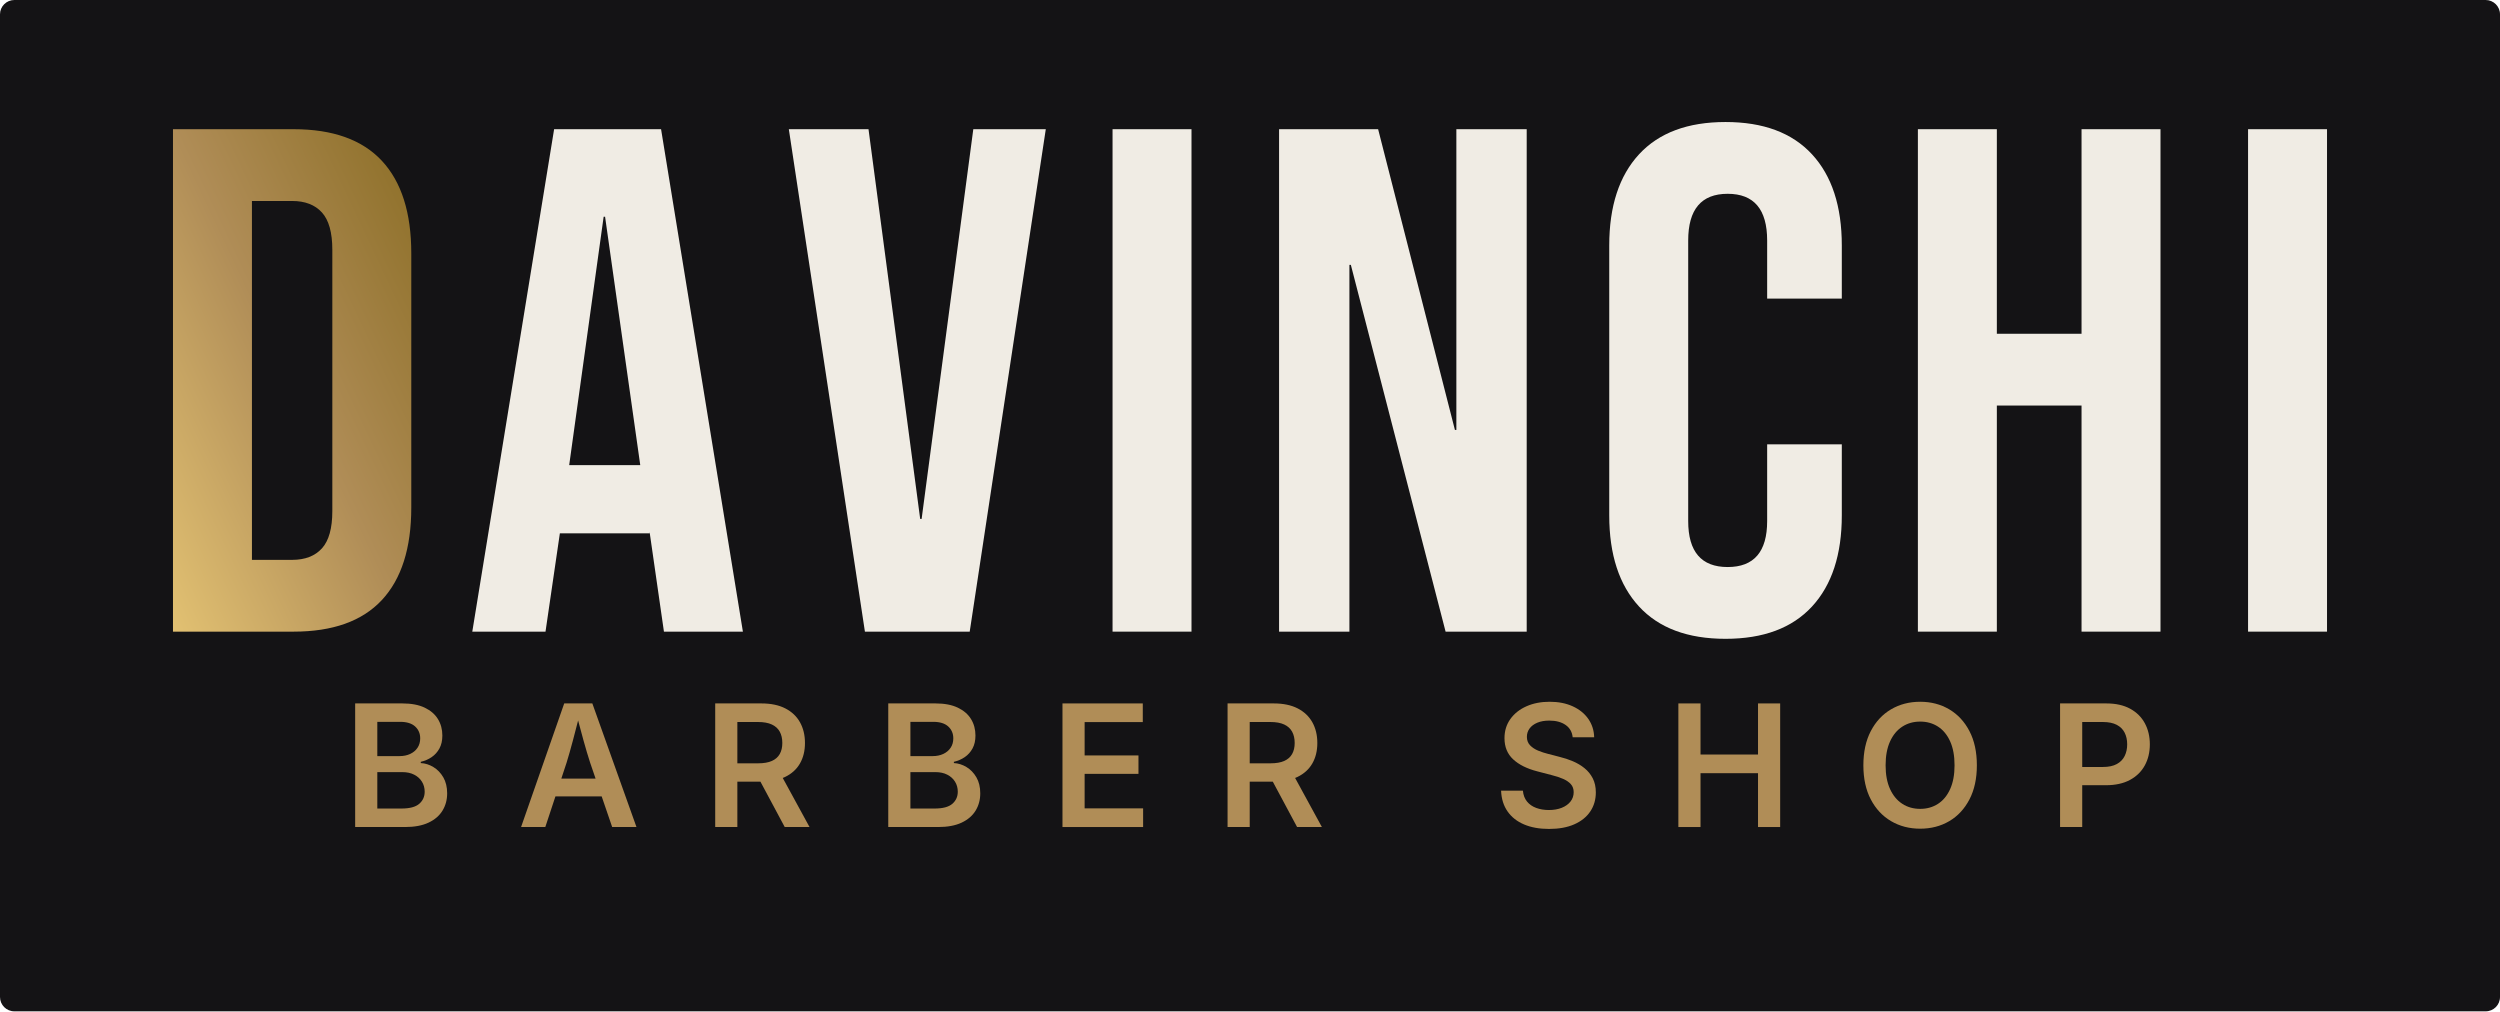
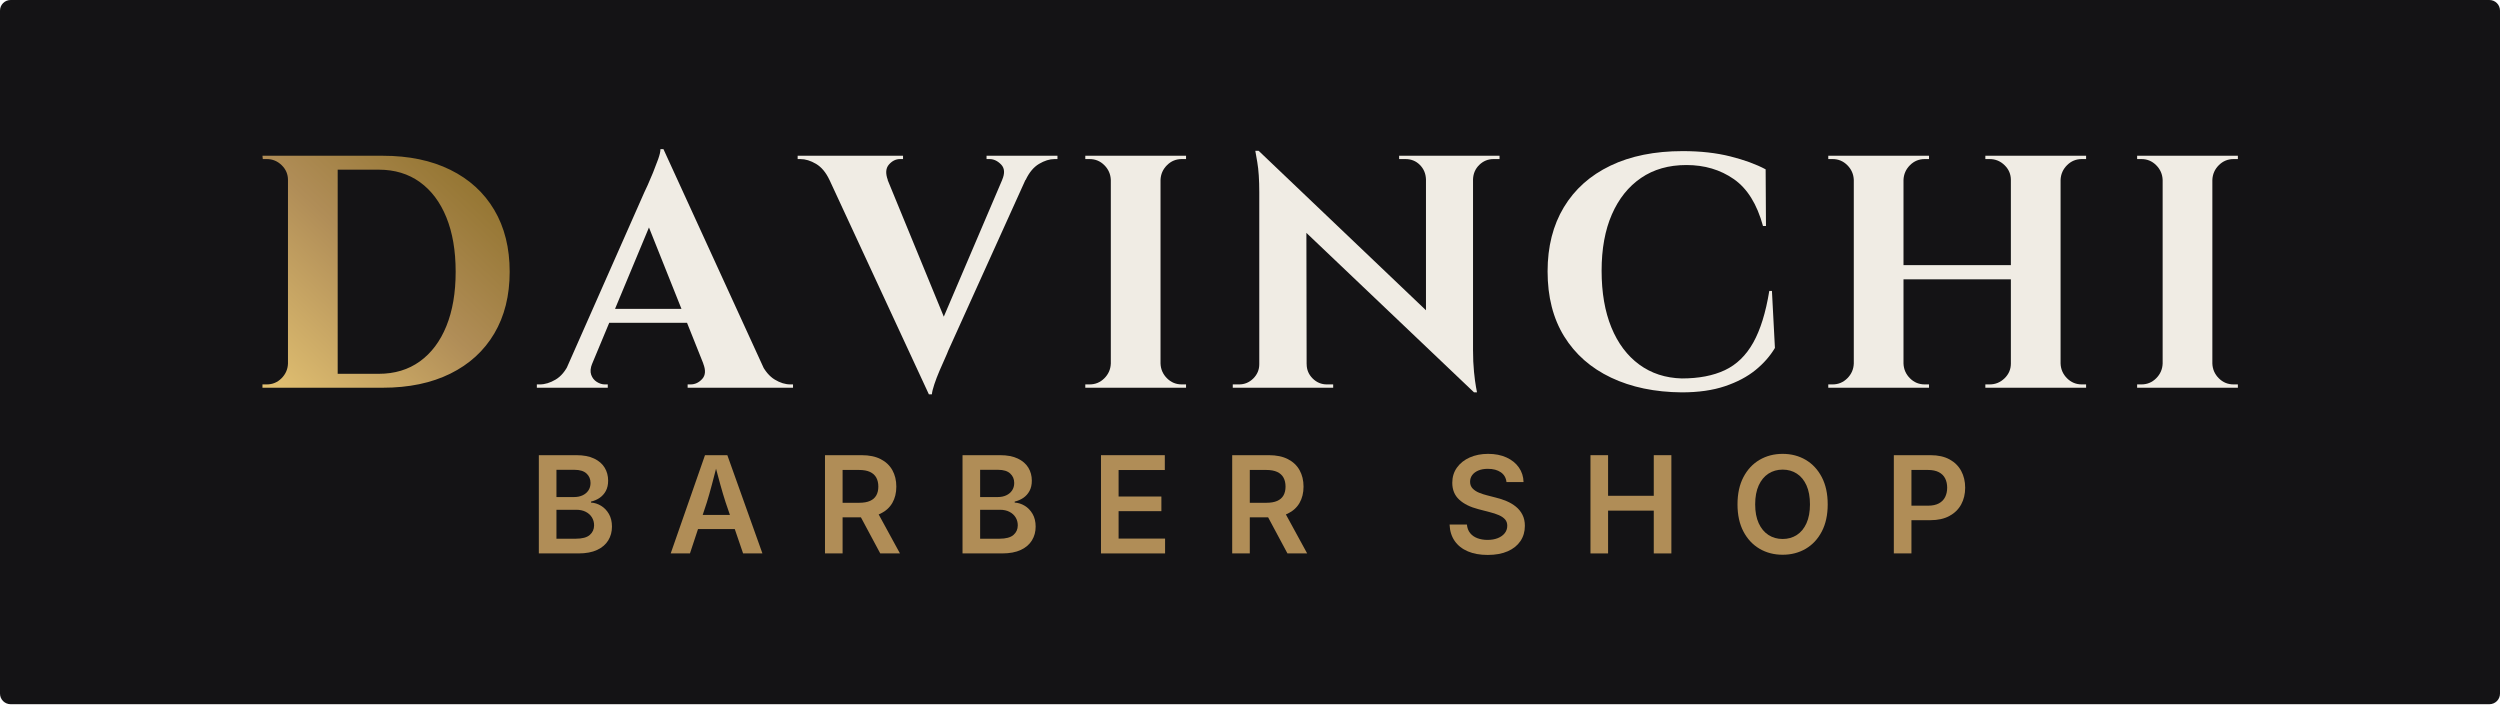
- <svg xmlns="http://www.w3.org/2000/svg" viewBox="0 0 3483 1409" width="3483" height="1409">
+ <svg xmlns="http://www.w3.org/2000/svg" viewBox="0 0 7544 2125" width="7544" height="2125">
  <defs>
    <linearGradient id="goldGrad" x1="0%" y1="0%" x2="100%" y2="100%">
      <stop offset="0%" stop-color="#E2C172" />
      <stop offset="50%" stop-color="#B08D57" />
      <stop offset="100%" stop-color="#8C6E26" />
    </linearGradient>
  </defs>
-   <rect width="100%" height="100%" fill="#141315" rx="20" />
-   <g transform="translate(200, 880) scale(1, -1)">
+   <rect width="100%" height="100%" fill="#141315" rx="32" />
+   <g transform="translate(750, 1170) scale(1, -1)">
    <g transform="translate(0, 0)">
-       <path d="M41 700H209Q291 700 332.0 656.0Q373 612 373 527V173Q373 88 332.0 44.0Q291 0 209 0H41ZM207 100Q234 100 248.5 116.0Q263 132 263 168V532Q263 568 248.5 584.0Q234 600 207 600H151V100Z" fill="url(#goldGrad)" />
+       <path d="M405 700Q523 700 609.0 657.5Q695 615 741.5 536.5Q788 458 788 350Q788 242 741.5 163.5Q695 85 609.0 42.5Q523 0 405 0H167L166 42Q195 42 226.5 42.0Q258 42 288.0 42.0Q318 42 341.5 42.0Q365 42 379.0 42.0Q393 42 393 42Q465 42 517.0 79.5Q569 117 597.0 186.0Q625 255 625 350Q625 445 597.0 514.0Q569 583 517.0 620.5Q465 658 393 658Q393 658 378.5 658.0Q364 658 339.0 658.0Q314 658 283.0 658.0Q252 658 219.0 658.0Q186 658 156 658V700ZM269 700V0H119V700ZM122 73V0H42V10Q42 10 48.5 10.0Q55 10 55 10Q81 10 99.5 28.5Q118 47 119 73ZM122 627H119Q119 653 100.0 671.5Q81 690 55 690Q55 690 49.0 690.0Q43 690 43 690L42 700H122Z" fill="url(#goldGrad)" />
    </g>
-     <g transform="translate(446, 0)">
-       <path d="M126 700H275L389 0H279L259 139V137H134L114 0H12ZM246 232 197 578H195L147 232Z" fill="#F0ECE4" />
+     <g transform="translate(898, 0)">
+       <path d="M354 720 681 6H501L293 527ZM139 73Q131 53 136.0 39.0Q141 25 153.0 17.5Q165 10 177 10H186V0H-28V10Q-28 10 -23.5 10.0Q-19 10 -19 10Q4 10 28.5 24.5Q53 39 69 73ZM354 720 358 598 110 3H37L296 589Q299 595 306.5 611.5Q314 628 322.5 649.0Q331 670 338.0 689.5Q345 709 345 720ZM459 238V196H165V238ZM474 73H649Q666 39 690.0 24.5Q714 10 737 10Q737 10 741.0 10.0Q745 10 745 10V0H427V10H436Q456 10 471.0 26.5Q486 43 474 73Z" fill="#F0ECE4" />
    </g>
-     <g transform="translate(887, 0)">
-       <path d="M12 700H123L195 157H197L269 700H370L264 0H118Z" fill="#F0ECE4" />
+     <g transform="translate(1685, 0)">
+       <path d="M368 -20 37 694H216L430 173ZM368 -20 365 102 619 697H691L426 111Q424 105 416.5 88.5Q409 72 400.0 51.0Q391 30 384.5 10.5Q378 -9 377 -20ZM589 627Q602 657 586.0 673.5Q570 690 551 690H542V700H756V690Q756 690 751.5 690.0Q747 690 747 690Q725 690 700.5 675.5Q676 661 660 627ZM244 627H68Q52 661 27.5 675.5Q3 690 -20 690Q-20 690 -24.0 690.0Q-28 690 -28 690V700H290V690H281Q262 690 247.5 673.5Q233 657 244 627Z" fill="#F0ECE4" />
    </g>
-     <g transform="translate(1309, 0)">
-       <path d="M41 700H151V0H41Z" fill="#F0ECE4" />
+     <g transform="translate(2483, 0)">
+       <path d="M269 700V0H119V700ZM122 73V0H42V10Q42 10 48.5 10.0Q55 10 55 10Q81 10 99.5 28.5Q118 47 119 73ZM122 627H119Q118 653 99.5 671.5Q81 690 55 690Q55 690 48.5 690.0Q42 690 42 690V700H122ZM266 73H269Q270 47 288.5 28.5Q307 10 333 10Q333 10 339.0 10.0Q345 10 346 10V0H266ZM266 627V700H346V690Q345 690 339.0 690.0Q333 690 333 690Q307 690 288.5 671.5Q270 653 269 627Z" fill="#F0ECE4" />
    </g>
-     <g transform="translate(1541, 0)">
-       <path d="M41 700H179L286 281H288V700H386V0H273L141 511H139V0H41Z" fill="#F0ECE4" />
+     <g transform="translate(2940, 0)">
+       <path d="M108 715 746 107 758 -14 120 593ZM113 71V0H30V10Q30 10 39.0 10.0Q48 10 49 10Q74 10 92.0 28.0Q110 46 110 71ZM253 71Q253 46 271.0 28.0Q289 10 314 10Q315 10 324.0 10.0Q333 10 333 10V0H250V71ZM108 715 252 562 253 0H110V590Q110 646 104.0 680.5Q98 715 98 715ZM755 700V114Q755 77 758.0 47.5Q761 18 764.0 2.0Q767 -14 767 -14H758L613 148V700ZM835 700V690Q835 690 826.0 690.0Q817 690 817 690Q792 690 774.0 672.5Q756 655 755 629H752V700ZM532 700H615V629H613Q612 655 594.5 672.5Q577 690 551 690Q551 690 542.0 690.0Q533 690 532 690Z" fill="#F0ECE4" />
    </g>
-     <g transform="translate(2008, 0)">
-       <path d="M34 162V538Q34 620 75.5 665.0Q117 710 196 710Q275 710 316.5 665.0Q358 620 358 538V464H254V545Q254 610 199 610Q144 610 144 545V154Q144 90 199 90Q254 90 254 154V261H358V162Q358 80 316.5 35.0Q275 -10 196 -10Q117 -10 75.5 35.0Q34 80 34 162Z" fill="#F0ECE4" />
+     <g transform="translate(3875, 0)">
+       <path d="M722 292 731 120Q709 83 672.0 53.0Q635 23 580.0 4.5Q525 -14 450 -14Q328 -13 236.5 30.5Q145 74 95.0 155.0Q45 236 45 351Q45 463 94.0 544.5Q143 626 234.5 670.0Q326 714 453 714Q533 714 596.5 698.0Q660 682 703 659L704 488H695Q668 587 607.0 629.5Q546 672 464 672Q384 672 327.0 633.0Q270 594 239.0 523.0Q208 452 208 353Q208 254 237.5 182.0Q267 110 321.5 70.0Q376 30 450 28Q527 28 580.0 53.0Q633 78 665.5 136.0Q698 194 714 292Z" fill="#F0ECE4" />
    </g>
-     <g transform="translate(2431, 0)">
-       <path d="M41 700H151V415H269V700H379V0H269V315H151V0H41Z" fill="#F0ECE4" />
+     <g transform="translate(4725, 0)">
+       <path d="M743 700V0H593V700ZM269 700V0H119V700ZM602 370V327H259V370ZM122 73V0H42V10Q42 10 48.5 10.0Q55 10 55 10Q81 10 99.5 28.5Q118 47 119 73ZM122 627H119Q118 653 99.5 671.5Q81 690 55 690Q55 690 48.5 690.0Q42 690 42 690V700H122ZM266 73H269Q270 47 288.5 28.5Q307 10 333 10Q333 10 339.0 10.0Q345 10 346 10V0H266ZM266 627V700H346V690Q345 690 339.0 690.0Q333 690 333 690Q307 690 288.5 671.5Q270 653 269 627ZM596 73V0H516V10Q517 10 523.0 10.0Q529 10 529 10Q555 10 574.0 28.5Q593 47 593 73ZM596 627H593Q593 653 574.0 671.5Q555 690 529 690Q529 690 523.0 690.0Q517 690 516 690V700H596ZM740 73H743Q744 47 762.5 28.5Q781 10 807 10Q807 10 813.5 10.0Q820 10 820 10V0H740ZM740 627V700H820V690Q820 690 813.5 690.0Q807 690 807 690Q781 690 762.5 671.5Q744 653 743 627Z" fill="#F0ECE4" />
    </g>
-     <g transform="translate(2891, 0)">
-       <path d="M41 700H151V0H41Z" fill="#F0ECE4" />
+     <g transform="translate(5657, 0)">
+       <path d="M269 700V0H119V700ZM122 73V0H42V10Q42 10 48.5 10.0Q55 10 55 10Q81 10 99.5 28.5Q118 47 119 73ZM122 627H119Q118 653 99.5 671.5Q81 690 55 690Q55 690 48.5 690.0Q42 690 42 690V700H122ZM266 73H269Q270 47 288.5 28.5Q307 10 333 10Q333 10 339.0 10.0Q345 10 346 10V0H266ZM266 627V700H346V690Q345 690 339.0 690.0Q333 690 333 690Q307 690 288.5 671.5Q270 653 269 627Z" fill="#F0ECE4" />
    </g>
  </g>
-   <g transform="translate(477.47, 1152.22) scale(0.11558, -0.11558)">
+   <g transform="translate(1596.16, 1670.00) scale(0.19896, -0.19896)">
    <g transform="translate(0, 0)">
      <path d="M150 0V1490H720Q881 1490 988.0 1439.0Q1095 1388 1148.0 1301.0Q1201 1214 1201 1103Q1201 1012 1166.0 947.5Q1131 883 1072.5 843.0Q1014 803 941 786V771Q1020 767 1093.0 723.0Q1166 679 1212.5 599.0Q1259 519 1259 406Q1259 290 1203.0 198.0Q1147 106 1034.5 53.0Q922 0 751 0ZM417 223H709Q857 223 922.5 280.0Q988 337 988 426Q988 493 955.0 546.5Q922 600 861.5 631.0Q801 662 718 662H417ZM417 855H686Q757 855 813.0 881.0Q869 907 901.5 955.0Q934 1003 934 1069Q934 1156 873.0 1212.0Q812 1268 692 1268H417Z" fill="#B08D57" />
    </g>
    <g transform="translate(2100, 0)">
      <path d="M50 0 570 1490H909L1441 0H1148L883 774Q844 894 802.0 1045.5Q760 1197 709 1390H765Q715 1195 674.5 1042.5Q634 890 598 774L342 0ZM353 369V584H1138V369Z" fill="#B08D57" />
    </g>
    <g transform="translate(4340, 0)">
      <path d="M150 0V1490H707Q878 1490 995.0 1430.0Q1112 1370 1172.0 1262.5Q1232 1155 1232 1013Q1232 871 1171.5 766.0Q1111 661 993.0 604.0Q875 547 703 547H305V768H668Q769 768 833.0 796.5Q897 825 928.0 880.0Q959 935 959 1013Q959 1093 928.0 1149.5Q897 1206 832.5 1236.0Q768 1266 666 1266H417V0ZM988 0 626 676H918L1287 0Z" fill="#B08D57" />
    </g>
    <g transform="translate(6426, 0)">
      <path d="M150 0V1490H720Q881 1490 988.0 1439.0Q1095 1388 1148.0 1301.0Q1201 1214 1201 1103Q1201 1012 1166.0 947.5Q1131 883 1072.5 843.0Q1014 803 941 786V771Q1020 767 1093.0 723.0Q1166 679 1212.5 599.0Q1259 519 1259 406Q1259 290 1203.0 198.0Q1147 106 1034.5 53.0Q922 0 751 0ZM417 223H709Q857 223 922.5 280.0Q988 337 988 426Q988 493 955.0 546.5Q922 600 861.5 631.0Q801 662 718 662H417ZM417 855H686Q757 855 813.0 881.0Q869 907 901.5 955.0Q934 1003 934 1069Q934 1156 873.0 1212.0Q812 1268 692 1268H417Z" fill="#B08D57" />
    </g>
    <g transform="translate(8526, 0)">
      <path d="M150 0V1490H1118V1265H417V863H1066V641H417V225H1122V0Z" fill="#B08D57" />
    </g>
    <g transform="translate(10516, 0)">
      <path d="M150 0V1490H707Q878 1490 995.0 1430.0Q1112 1370 1172.0 1262.5Q1232 1155 1232 1013Q1232 871 1171.5 766.0Q1111 661 993.0 604.0Q875 547 703 547H305V768H668Q769 768 833.0 796.5Q897 825 928.0 880.0Q959 935 959 1013Q959 1093 928.0 1149.5Q897 1206 832.5 1236.0Q768 1266 666 1266H417V0ZM988 0 626 676H918L1287 0Z" fill="#B08D57" />
    </g>
    <g transform="translate(13868, 0)">
      <path d="M673 -23Q500 -23 372.5 31.0Q245 85 173.0 188.0Q101 291 95 438H358Q365 360 407.0 308.0Q449 256 518.0 230.5Q587 205 671 205Q759 205 826.5 232.0Q894 259 932.0 307.5Q970 356 970 420Q970 478 936.5 516.0Q903 554 842.5 580.5Q782 607 701 627L532 671Q345 719 240.5 816.0Q136 913 136 1071Q136 1203 207.0 1302.0Q278 1401 401.0 1455.5Q524 1510 680 1510Q839 1510 959.0 1455.0Q1079 1400 1146.5 1303.0Q1214 1206 1217 1082H958Q948 1178 872.5 1230.5Q797 1283 676 1283Q592 1283 531.5 1257.5Q471 1232 438.5 1188.0Q406 1144 406 1087Q406 1025 444.5 985.0Q483 945 541.5 921.0Q600 897 660 882L799 846Q882 826 960.0 793.0Q1038 760 1100.5 709.5Q1163 659 1200.0 587.0Q1237 515 1237 418Q1237 287 1170.0 187.5Q1103 88 977.0 32.5Q851 -23 673 -23Z" fill="#B08D57" />
    </g>
    <g transform="translate(15950, 0)">
      <path d="M150 0V1490H417V874H1110V1490H1377V0H1110V649H417V0Z" fill="#B08D57" />
    </g>
    <g transform="translate(18227, 0)">
      <path d="M788 -20Q592 -20 437.0 71.0Q282 162 192.5 333.0Q103 504 103 744Q103 985 192.5 1156.5Q282 1328 437.0 1419.0Q592 1510 788 1510Q983 1510 1137.5 1419.0Q1292 1328 1381.5 1156.5Q1471 985 1471 744Q1471 504 1381.5 332.5Q1292 161 1137.5 70.5Q983 -20 788 -20ZM788 219Q909 219 1002.5 279.5Q1096 340 1149.0 457.5Q1202 575 1202 744Q1202 915 1149.0 1032.5Q1096 1150 1002.5 1210.5Q909 1271 788 1271Q666 1271 572.0 1210.0Q478 1149 424.5 1031.5Q371 914 371 744Q371 575 424.5 458.0Q478 341 572.0 280.0Q666 219 788 219Z" fill="#B08D57" />
    </g>
    <g transform="translate(20551, 0)">
      <path d="M150 0V1490H707Q878 1490 995.0 1426.0Q1112 1362 1172.0 1250.5Q1232 1139 1232 997Q1232 854 1171.5 743.0Q1111 632 993.0 568.0Q875 504 703 504H334V724H668Q769 724 833.5 759.0Q898 794 928.5 856.0Q959 918 959 997Q959 1076 928.5 1137.0Q898 1198 833.0 1232.0Q768 1266 666 1266H417V0Z" fill="#B08D57" />
    </g>
  </g>
</svg>
